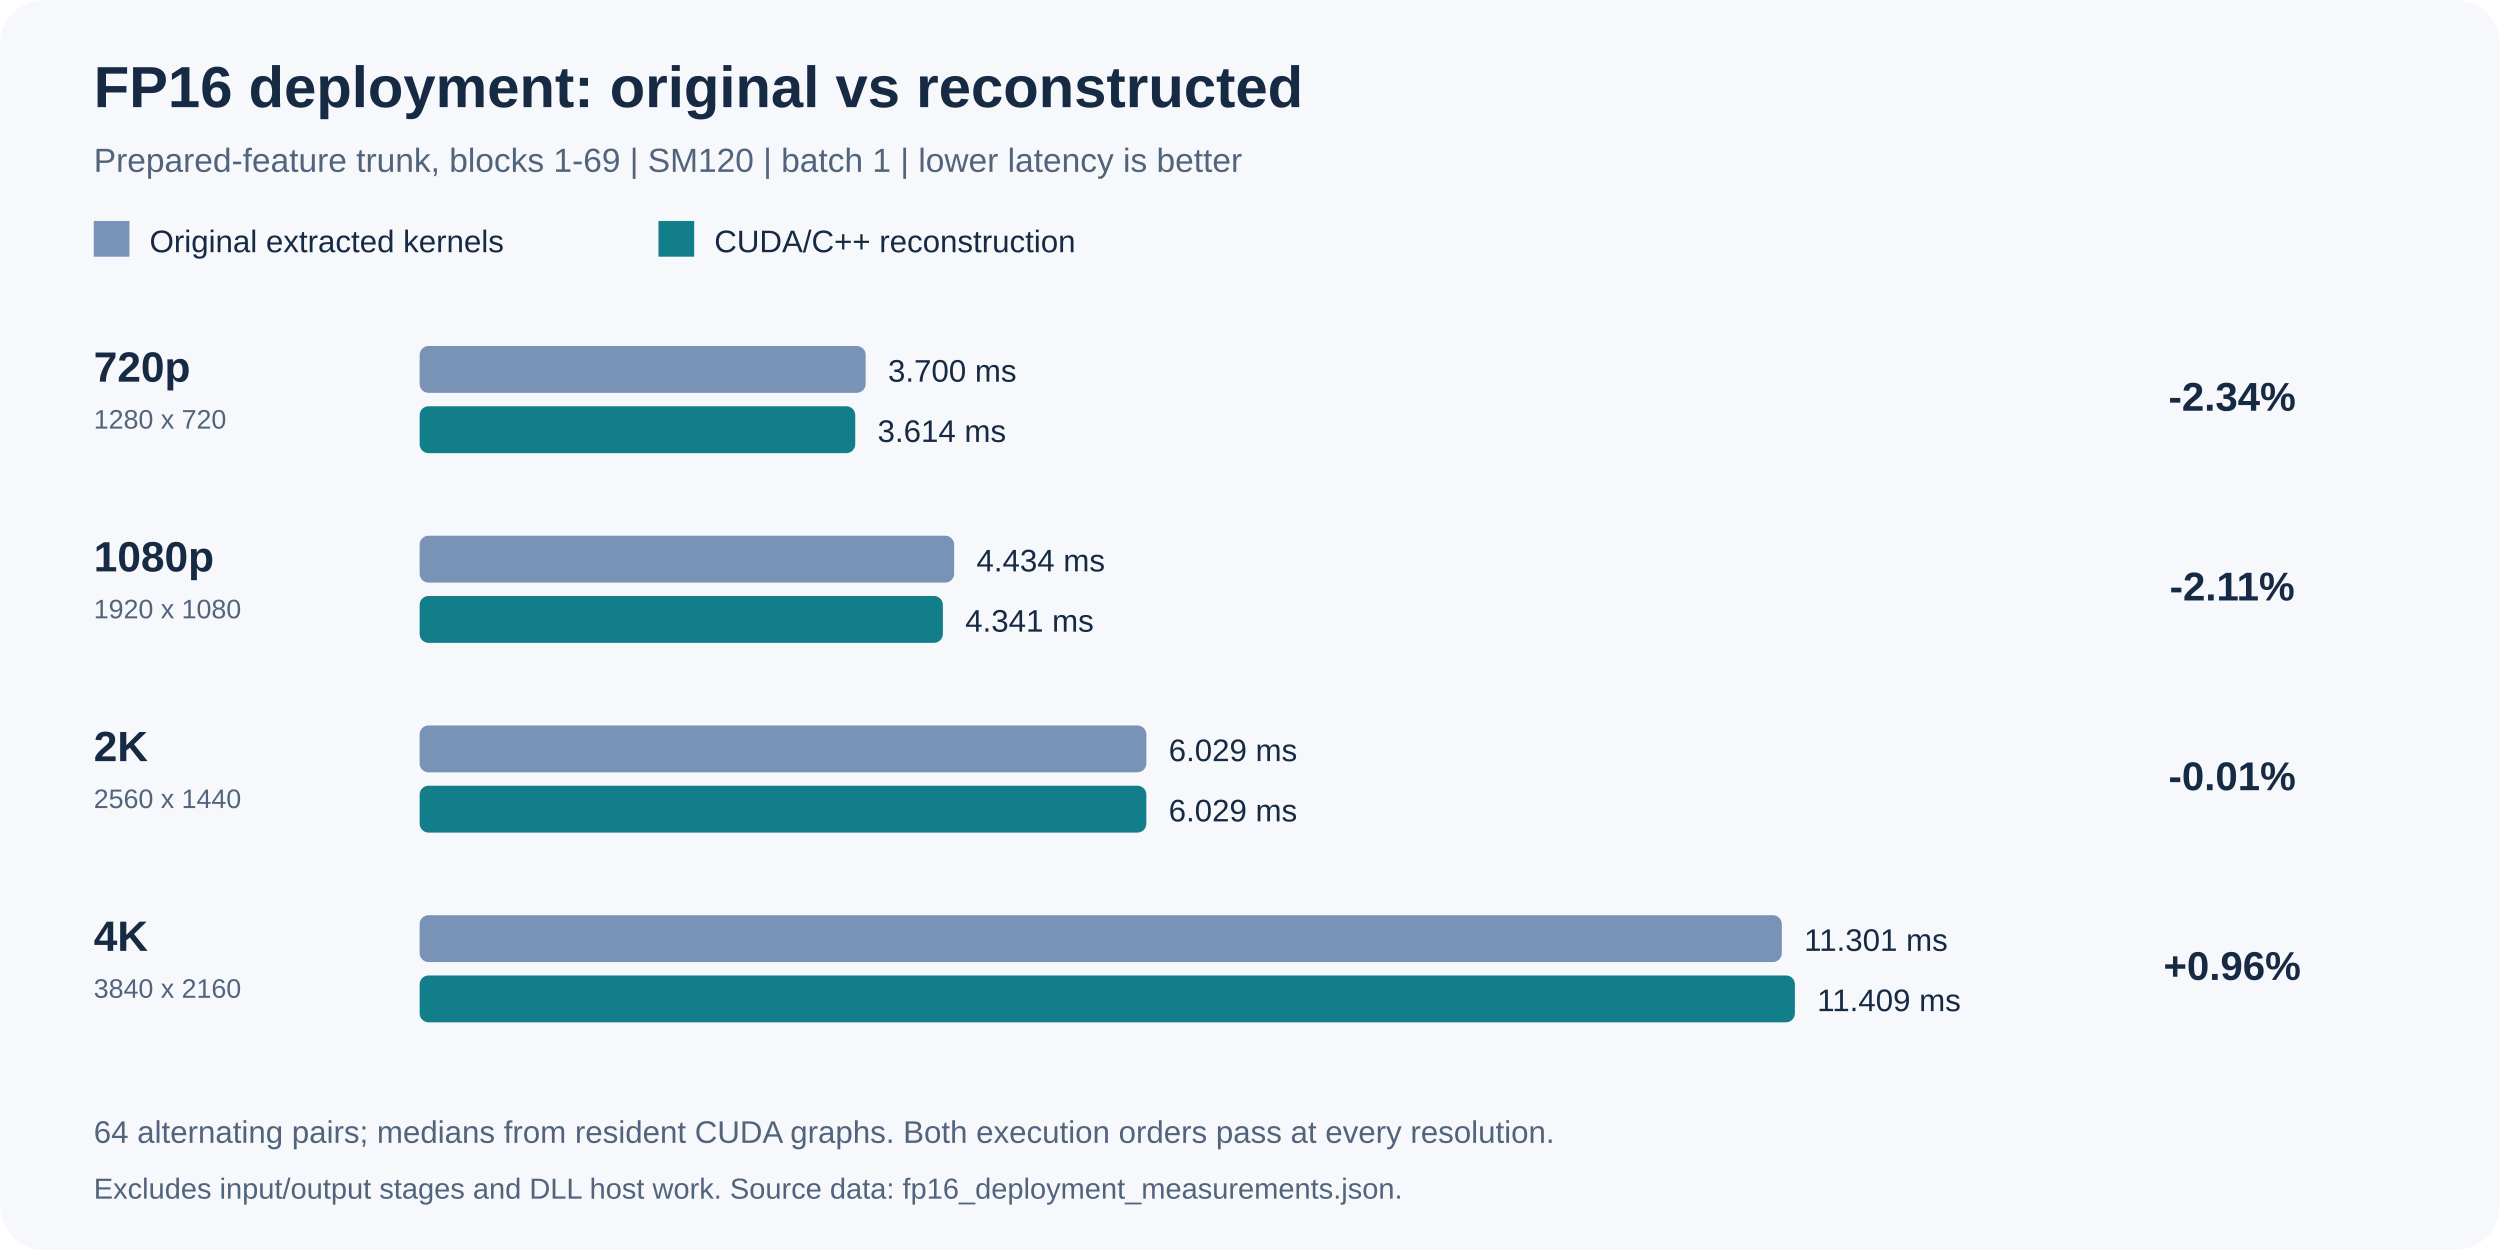
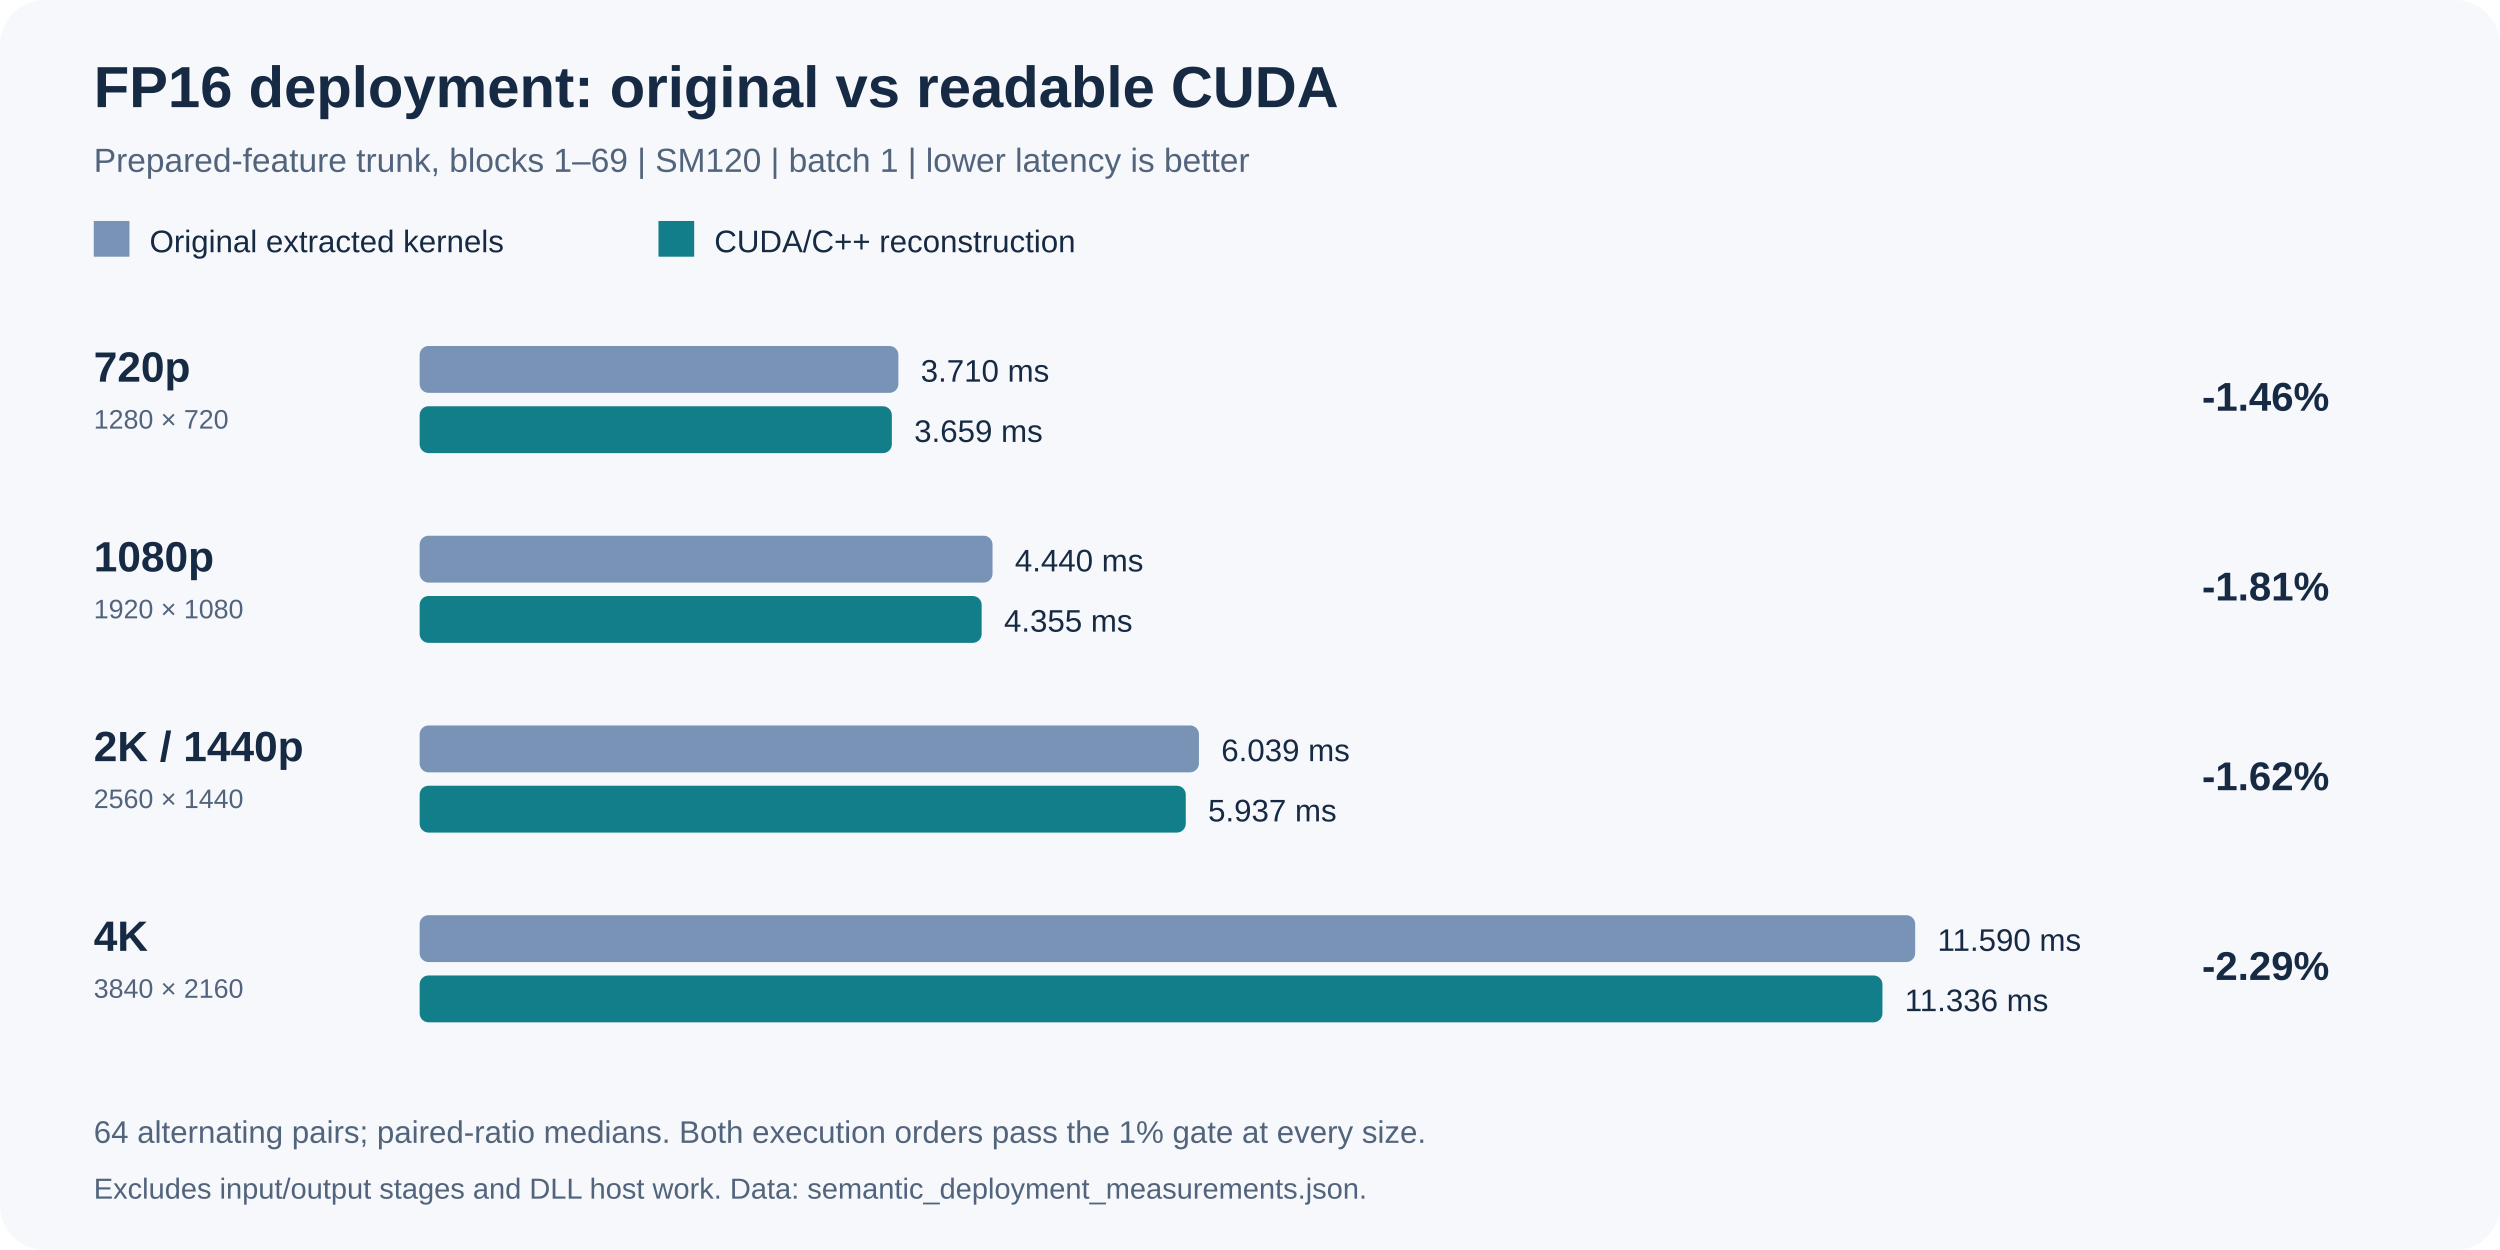
<svg xmlns="http://www.w3.org/2000/svg" width="1120" height="560" viewBox="0 0 1120 560" role="img" aria-labelledby="title desc">
  <rect width="1120" height="560" rx="20" fill="#f6f8fc" />
  <style>text{font-family:Segoe UI,Arial,sans-serif;fill:#172a43}.muted{fill:#52647c}</style>
-   <text x="42" y="48" font-size="26" font-weight="700">FP16 deployment: original vs reconstructed</text>
-   <text x="42" y="77" font-size="15" class="muted">Prepared-feature trunk, blocks 1-69 | SM120 | batch 1 | lower latency is better</text>
+   <text x="42" y="48" font-size="26" font-weight="700">FP16 deployment: original vs readable CUDA</text>
+   <text x="42" y="77" font-size="15" class="muted">Prepared-feature trunk, blocks 1–69 | SM120 | batch 1 | lower latency is better</text>
  <rect x="42" y="99" width="16" height="16" fill="#7893b5" />
  <text x="67" y="113" font-size="14">Original extracted kernels</text>
  <rect x="295" y="99" width="16" height="16" fill="#127e89" />
  <text x="320" y="113" font-size="14">CUDA/C++ reconstruction</text>
  <text x="42" y="171" font-size="19" font-weight="600">720p</text>
-   <text x="42" y="192" font-size="12" class="muted">1280 x 720</text>
-   <rect x="188" y="155" width="199.82" height="21" rx="4" fill="#7893b5" />
-   <text x="397.82" y="171" font-size="14">3.700 ms</text>
-   <rect x="188" y="182" width="195.15" height="21" rx="4" fill="#127e89" />
-   <text x="393.15" y="198" font-size="14">3.614 ms</text>
-   <text x="1000" y="184" text-anchor="middle" font-size="18" font-weight="600">-2.34%</text>
+   <text x="42" y="192" font-size="12" class="muted">1280 × 720</text>
+   <rect x="188" y="155" width="214.48" height="21" rx="4" fill="#7893b5" />
+   <text x="412.48" y="171" font-size="14">3.710 ms</text>
+   <rect x="188" y="182" width="211.55" height="21" rx="4" fill="#127e89" />
+   <text x="409.55" y="198" font-size="14">3.659 ms</text>
+   <text x="1015" y="184" text-anchor="middle" font-size="18" font-weight="600">-1.46%</text>
  <text x="42" y="256" font-size="19" font-weight="600">1080p</text>
-   <text x="42" y="277" font-size="12" class="muted">1920 x 1080</text>
-   <rect x="188" y="240" width="239.45" height="21" rx="4" fill="#7893b5" />
-   <text x="437.45" y="256" font-size="14">4.434 ms</text>
-   <rect x="188" y="267" width="234.41" height="21" rx="4" fill="#127e89" />
-   <text x="432.41" y="283" font-size="14">4.341 ms</text>
-   <text x="1000" y="269" text-anchor="middle" font-size="18" font-weight="600">-2.11%</text>
-   <text x="42" y="341" font-size="19" font-weight="600">2K</text>
-   <text x="42" y="362" font-size="12" class="muted">2560 x 1440</text>
-   <rect x="188" y="325" width="325.57" height="21" rx="4" fill="#7893b5" />
-   <text x="523.57" y="341" font-size="14">6.029 ms</text>
-   <rect x="188" y="352" width="325.56" height="21" rx="4" fill="#127e89" />
-   <text x="523.56" y="368" font-size="14">6.029 ms</text>
-   <text x="1000" y="354" text-anchor="middle" font-size="18" font-weight="600">-0.01%</text>
+   <text x="42" y="277" font-size="12" class="muted">1920 × 1080</text>
+   <rect x="188" y="240" width="256.66" height="21" rx="4" fill="#7893b5" />
+   <text x="454.66" y="256" font-size="14">4.440 ms</text>
+   <rect x="188" y="267" width="251.78" height="21" rx="4" fill="#127e89" />
+   <text x="449.78" y="283" font-size="14">4.355 ms</text>
+   <text x="1015" y="269" text-anchor="middle" font-size="18" font-weight="600">-1.81%</text>
+   <text x="42" y="341" font-size="19" font-weight="600">2K / 1440p</text>
+   <text x="42" y="362" font-size="12" class="muted">2560 × 1440</text>
+   <rect x="188" y="325" width="349.13" height="21" rx="4" fill="#7893b5" />
+   <text x="547.13" y="341" font-size="14">6.039 ms</text>
+   <rect x="188" y="352" width="343.22" height="21" rx="4" fill="#127e89" />
+   <text x="541.22" y="368" font-size="14">5.937 ms</text>
+   <text x="1015" y="354" text-anchor="middle" font-size="18" font-weight="600">-1.62%</text>
  <text x="42" y="426" font-size="19" font-weight="600">4K</text>
-   <text x="42" y="447" font-size="12" class="muted">3840 x 2160</text>
-   <rect x="188" y="410" width="610.26" height="21" rx="4" fill="#7893b5" />
-   <text x="808.26" y="426" font-size="14">11.301 ms</text>
-   <rect x="188" y="437" width="616.11" height="21" rx="4" fill="#127e89" />
-   <text x="814.11" y="453" font-size="14">11.409 ms</text>
-   <text x="1000" y="439" text-anchor="middle" font-size="18" font-weight="600">+0.96%</text>
-   <text x="42" y="512" font-size="14" class="muted">64 alternating pairs; medians from resident CUDA graphs. Both execution orders pass at every resolution.</text>
-   <text x="42" y="537" font-size="13" class="muted">Excludes input/output stages and DLL host work. Source data: fp16_deployment_measurements.json.</text>
+   <text x="42" y="447" font-size="12" class="muted">3840 × 2160</text>
+   <rect x="188" y="410" width="670.00" height="21" rx="4" fill="#7893b5" />
+   <text x="868.00" y="426" font-size="14">11.590 ms</text>
+   <rect x="188" y="437" width="655.33" height="21" rx="4" fill="#127e89" />
+   <text x="853.33" y="453" font-size="14">11.336 ms</text>
+   <text x="1015" y="439" text-anchor="middle" font-size="18" font-weight="600">-2.29%</text>
+   <text x="42" y="512" font-size="14" class="muted">64 alternating pairs; paired-ratio medians. Both execution orders pass the 1% gate at every size.</text>
+   <text x="42" y="537" font-size="13" class="muted">Excludes input/output stages and DLL host work. Data: semantic_deployment_measurements.json.</text>
</svg>
